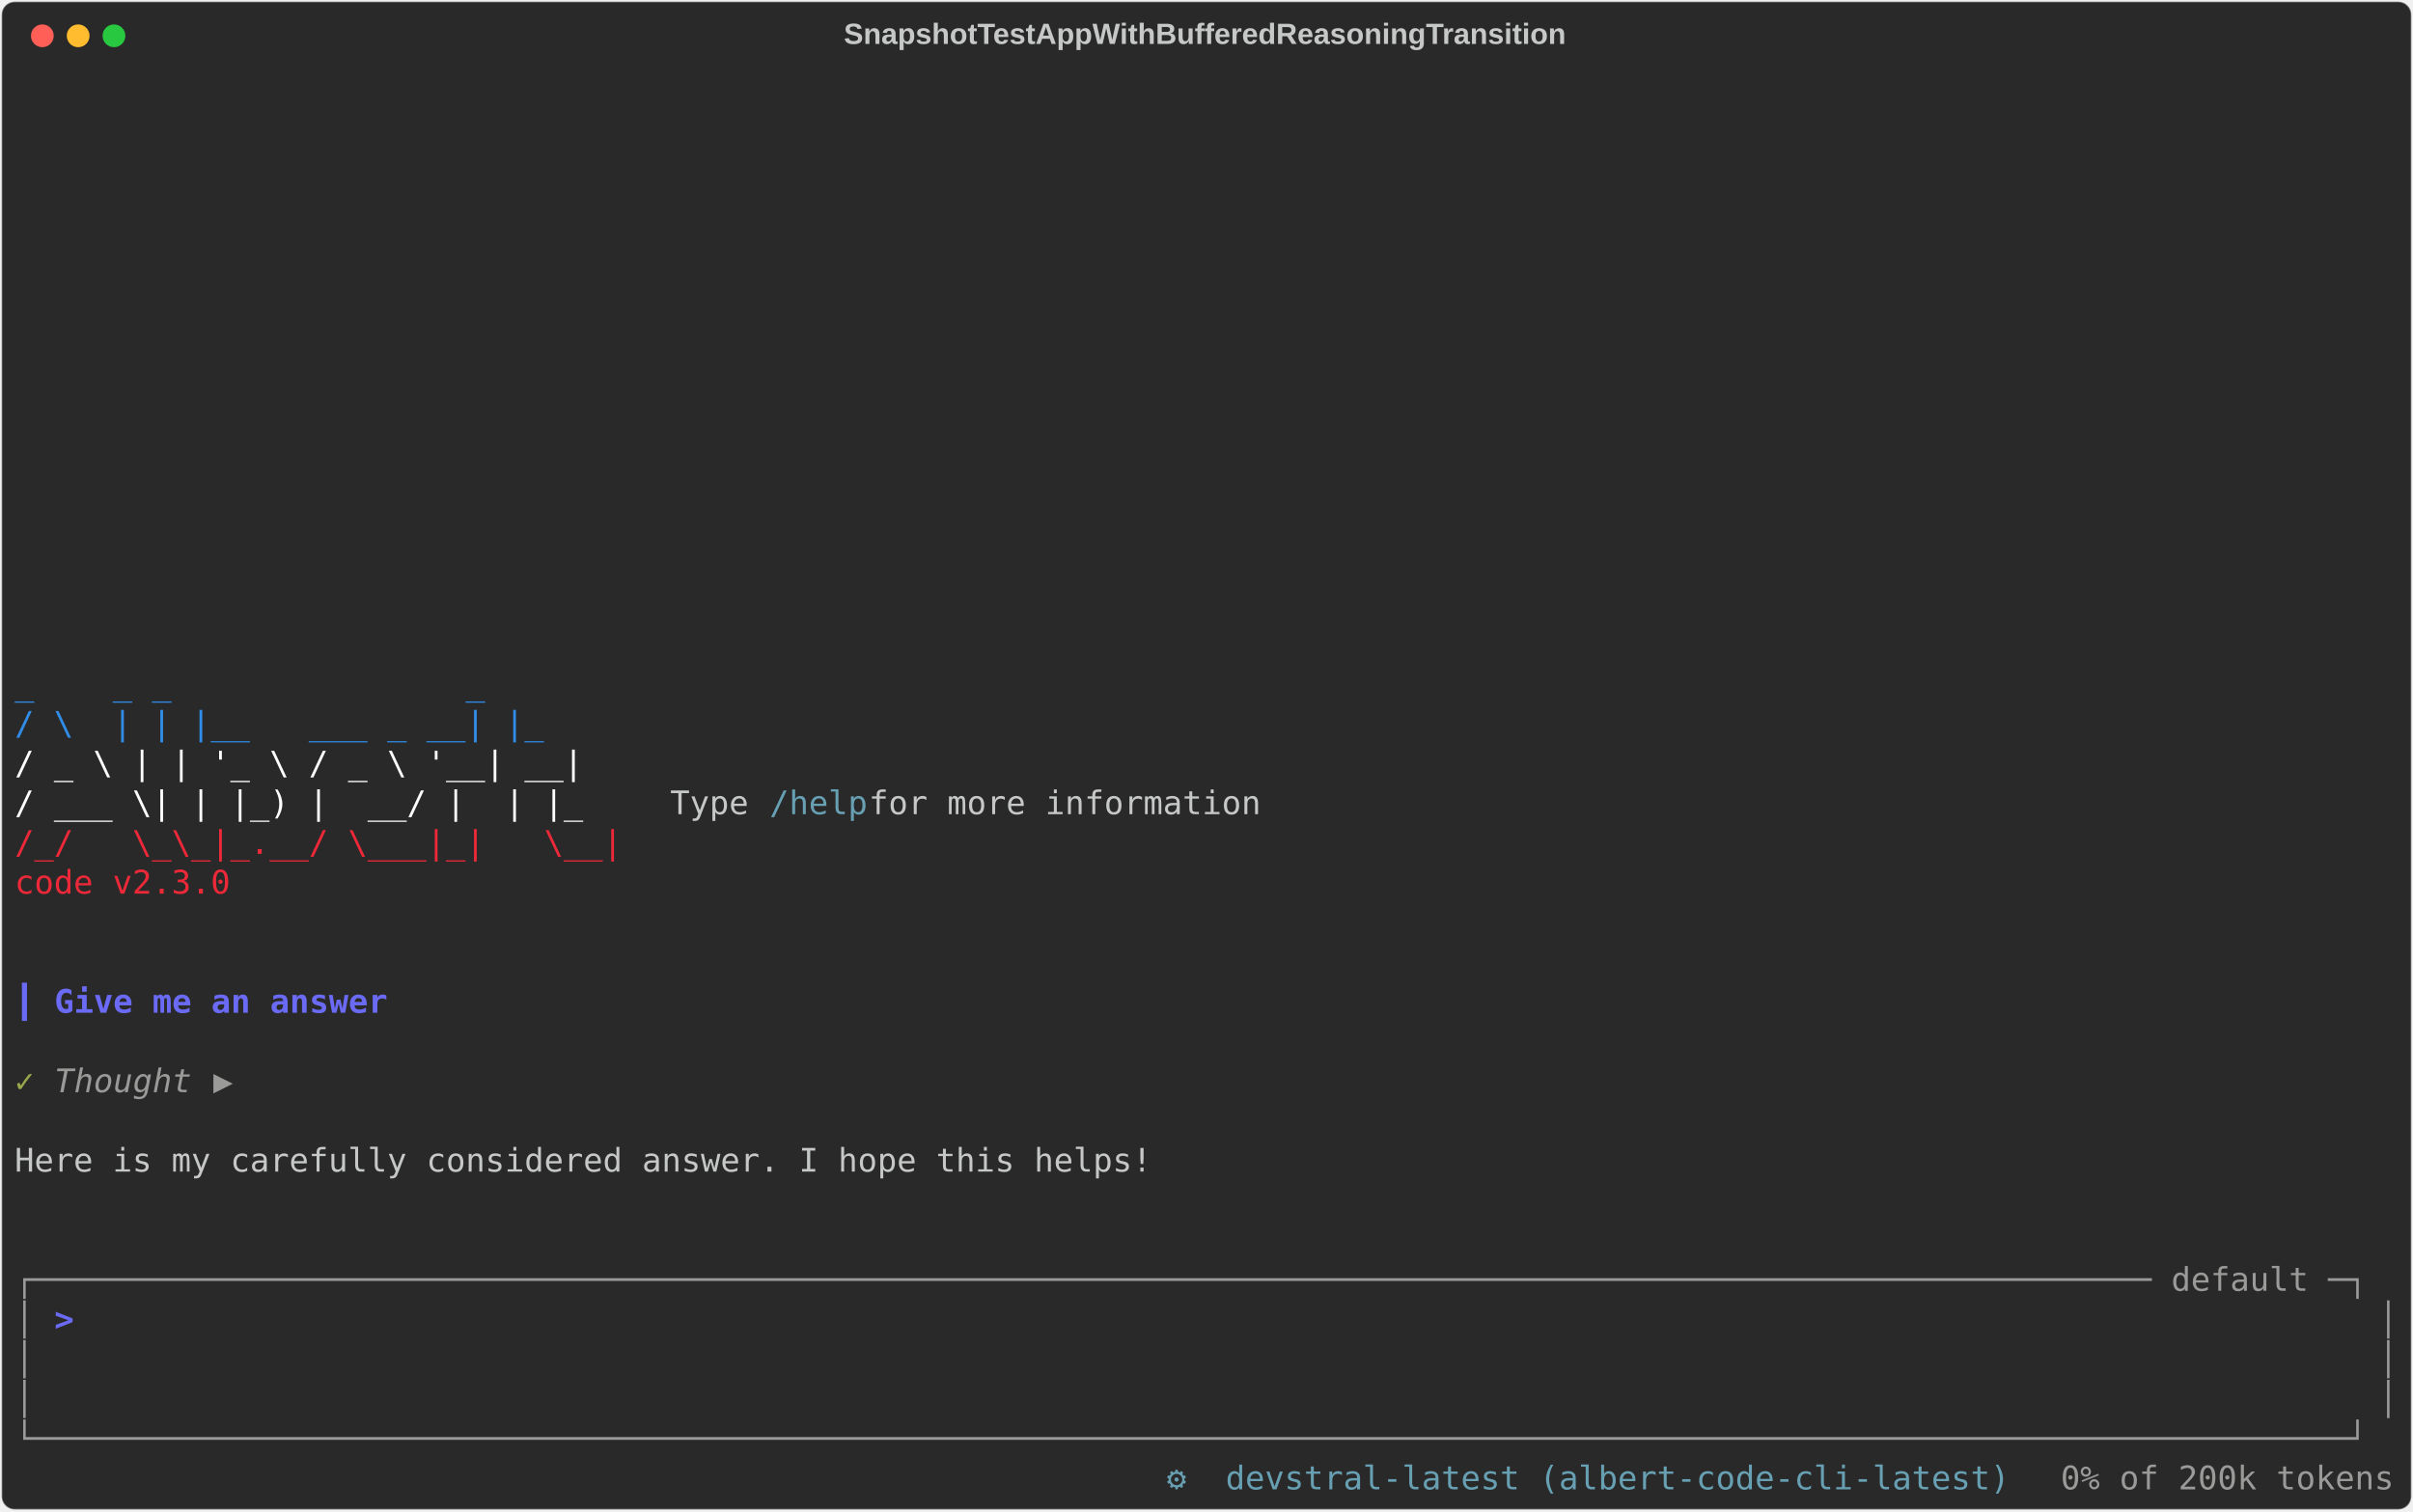
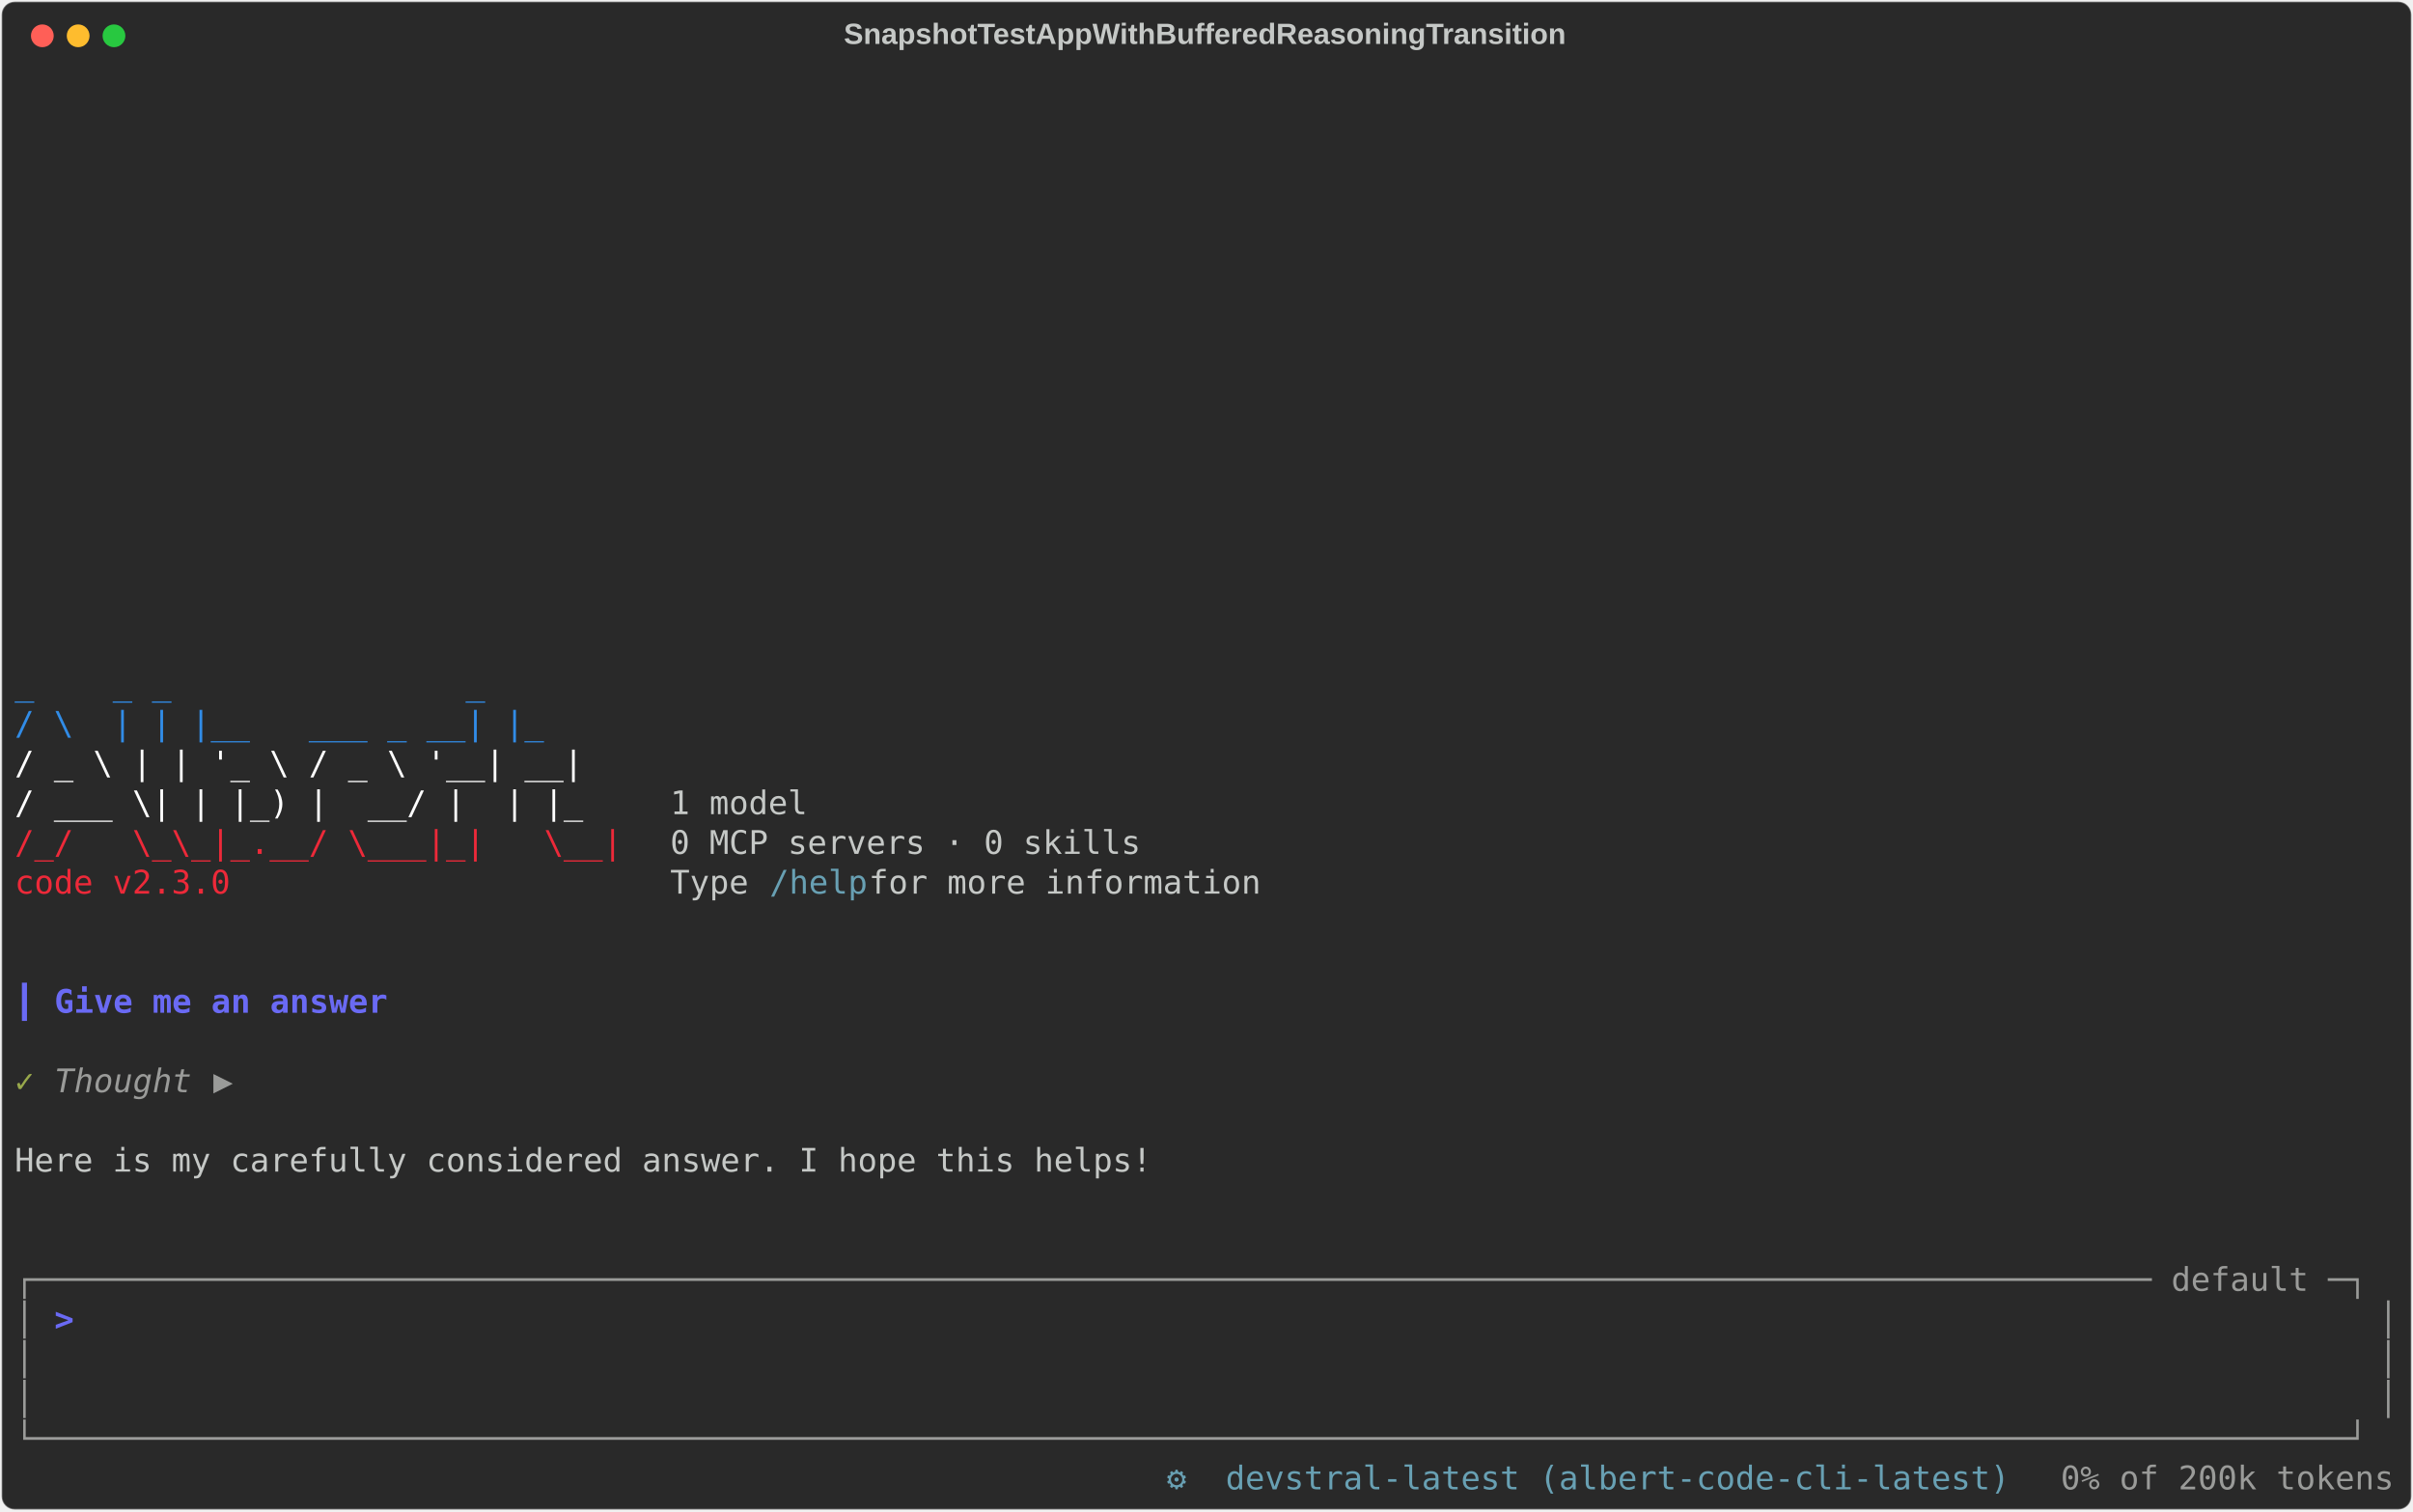
<svg xmlns="http://www.w3.org/2000/svg" class="rich-terminal" viewBox="0 0 1482 928.4">
  <style>

    @font-face {
        font-family: "Fira Code";
        src: local("FiraCode-Regular"),
                url("https://cdnjs.cloudflare.com/ajax/libs/firacode/6.2.0/woff2/FiraCode-Regular.woff2") format("woff2"),
                url("https://cdnjs.cloudflare.com/ajax/libs/firacode/6.2.0/woff/FiraCode-Regular.woff") format("woff");
        font-style: normal;
        font-weight: 400;
    }
    @font-face {
        font-family: "Fira Code";
        src: local("FiraCode-Bold"),
                url("https://cdnjs.cloudflare.com/ajax/libs/firacode/6.2.0/woff2/FiraCode-Bold.woff2") format("woff2"),
                url("https://cdnjs.cloudflare.com/ajax/libs/firacode/6.2.0/woff/FiraCode-Bold.woff") format("woff");
        font-style: bold;
        font-weight: 700;
    }

    .terminal-matrix {
        font-family: Fira Code, monospace;
        font-size: 20px;
        line-height: 24.4px;
        font-variant-east-asian: full-width;
    }

    .terminal-title {
        font-size: 18px;
        font-weight: bold;
        font-family: arial;
    }

    .terminal-r1 { fill: #c5c8c6 }
.terminal-r2 { fill: #318ce7 }
.terminal-r3 { fill: #ffffff }
- .terminal-r4 { fill: #68a0b3 }
- .terminal-r5 { fill: #ed2939 }
+ .terminal-r4 { fill: #ed2939 }
+ .terminal-r5 { fill: #68a0b3 }
.terminal-r6 { fill: #6a6af4 }
.terminal-r7 { fill: #6a6af4;font-weight: bold }
.terminal-r8 { fill: #98a84b }
.terminal-r9 { fill: #9a9b99;font-style: italic; }
.terminal-r10 { fill: #9a9b99 }
    </style>
  <defs>
    <clipPath id="terminal-clip-terminal">
      <rect x="0" y="0" width="1463.0" height="877.4" />
    </clipPath>
    <clipPath id="terminal-line-0">
      <rect x="0" y="1.5" width="1464" height="24.65" />
    </clipPath>
    <clipPath id="terminal-line-1">
      <rect x="0" y="25.9" width="1464" height="24.65" />
    </clipPath>
    <clipPath id="terminal-line-2">
      <rect x="0" y="50.3" width="1464" height="24.65" />
    </clipPath>
    <clipPath id="terminal-line-3">
      <rect x="0" y="74.7" width="1464" height="24.65" />
    </clipPath>
    <clipPath id="terminal-line-4">
      <rect x="0" y="99.1" width="1464" height="24.65" />
    </clipPath>
    <clipPath id="terminal-line-5">
      <rect x="0" y="123.5" width="1464" height="24.65" />
    </clipPath>
    <clipPath id="terminal-line-6">
      <rect x="0" y="147.9" width="1464" height="24.65" />
    </clipPath>
    <clipPath id="terminal-line-7">
      <rect x="0" y="172.3" width="1464" height="24.65" />
    </clipPath>
    <clipPath id="terminal-line-8">
      <rect x="0" y="196.7" width="1464" height="24.65" />
    </clipPath>
    <clipPath id="terminal-line-9">
      <rect x="0" y="221.1" width="1464" height="24.65" />
    </clipPath>
    <clipPath id="terminal-line-10">
      <rect x="0" y="245.5" width="1464" height="24.65" />
    </clipPath>
    <clipPath id="terminal-line-11">
      <rect x="0" y="269.9" width="1464" height="24.65" />
    </clipPath>
    <clipPath id="terminal-line-12">
      <rect x="0" y="294.3" width="1464" height="24.65" />
    </clipPath>
    <clipPath id="terminal-line-13">
      <rect x="0" y="318.7" width="1464" height="24.65" />
    </clipPath>
    <clipPath id="terminal-line-14">
      <rect x="0" y="343.1" width="1464" height="24.65" />
    </clipPath>
    <clipPath id="terminal-line-15">
      <rect x="0" y="367.5" width="1464" height="24.65" />
    </clipPath>
    <clipPath id="terminal-line-16">
      <rect x="0" y="391.9" width="1464" height="24.65" />
    </clipPath>
    <clipPath id="terminal-line-17">
      <rect x="0" y="416.3" width="1464" height="24.65" />
    </clipPath>
    <clipPath id="terminal-line-18">
      <rect x="0" y="440.7" width="1464" height="24.65" />
    </clipPath>
    <clipPath id="terminal-line-19">
      <rect x="0" y="465.1" width="1464" height="24.65" />
    </clipPath>
    <clipPath id="terminal-line-20">
      <rect x="0" y="489.5" width="1464" height="24.65" />
    </clipPath>
    <clipPath id="terminal-line-21">
      <rect x="0" y="513.9" width="1464" height="24.65" />
    </clipPath>
    <clipPath id="terminal-line-22">
      <rect x="0" y="538.3" width="1464" height="24.65" />
    </clipPath>
    <clipPath id="terminal-line-23">
      <rect x="0" y="562.7" width="1464" height="24.65" />
    </clipPath>
    <clipPath id="terminal-line-24">
      <rect x="0" y="587.1" width="1464" height="24.65" />
    </clipPath>
    <clipPath id="terminal-line-25">
      <rect x="0" y="611.5" width="1464" height="24.65" />
    </clipPath>
    <clipPath id="terminal-line-26">
      <rect x="0" y="635.9" width="1464" height="24.65" />
    </clipPath>
    <clipPath id="terminal-line-27">
      <rect x="0" y="660.3" width="1464" height="24.65" />
    </clipPath>
    <clipPath id="terminal-line-28">
      <rect x="0" y="684.7" width="1464" height="24.65" />
    </clipPath>
    <clipPath id="terminal-line-29">
      <rect x="0" y="709.1" width="1464" height="24.65" />
    </clipPath>
    <clipPath id="terminal-line-30">
      <rect x="0" y="733.5" width="1464" height="24.65" />
    </clipPath>
    <clipPath id="terminal-line-31">
      <rect x="0" y="757.9" width="1464" height="24.65" />
    </clipPath>
    <clipPath id="terminal-line-32">
      <rect x="0" y="782.3" width="1464" height="24.65" />
    </clipPath>
    <clipPath id="terminal-line-33">
      <rect x="0" y="806.7" width="1464" height="24.65" />
    </clipPath>
    <clipPath id="terminal-line-34">
      <rect x="0" y="831.1" width="1464" height="24.65" />
    </clipPath>
  </defs>
  <rect fill="#292929" stroke="rgba(255,255,255,0.35)" stroke-width="1" x="1" y="1" width="1480" height="926.4" rx="8" />
  <text class="terminal-title" fill="#c5c8c6" text-anchor="middle" x="740" y="27">SnapshotTestAppWithBufferedReasoningTransition</text>
  <g transform="translate(26,22)">
    <circle cx="0" cy="0" r="7" fill="#ff5f57" />
    <circle cx="22" cy="0" r="7" fill="#febc2e" />
    <circle cx="44" cy="0" r="7" fill="#28c840" />
  </g>
  <g transform="translate(9, 41)" clip-path="url(#terminal-clip-terminal)">
    <g class="terminal-matrix">
      <text class="terminal-r1" x="1464" y="20" textLength="12.2" clip-path="url(#terminal-line-0)">
</text>
      <text class="terminal-r1" x="1464" y="44.4" textLength="12.2" clip-path="url(#terminal-line-1)">
</text>
      <text class="terminal-r1" x="1464" y="68.8" textLength="12.2" clip-path="url(#terminal-line-2)">
</text>
      <text class="terminal-r1" x="1464" y="93.2" textLength="12.2" clip-path="url(#terminal-line-3)">
</text>
      <text class="terminal-r1" x="1464" y="117.6" textLength="12.2" clip-path="url(#terminal-line-4)">
</text>
      <text class="terminal-r1" x="1464" y="142" textLength="12.2" clip-path="url(#terminal-line-5)">
</text>
      <text class="terminal-r1" x="1464" y="166.4" textLength="12.2" clip-path="url(#terminal-line-6)">
</text>
      <text class="terminal-r1" x="1464" y="190.8" textLength="12.2" clip-path="url(#terminal-line-7)">
</text>
      <text class="terminal-r1" x="1464" y="215.2" textLength="12.2" clip-path="url(#terminal-line-8)">
</text>
      <text class="terminal-r1" x="1464" y="239.6" textLength="12.2" clip-path="url(#terminal-line-9)">
</text>
      <text class="terminal-r1" x="1464" y="264" textLength="12.2" clip-path="url(#terminal-line-10)">
</text>
      <text class="terminal-r1" x="1464" y="288.4" textLength="12.2" clip-path="url(#terminal-line-11)">
</text>
      <text class="terminal-r1" x="1464" y="312.8" textLength="12.2" clip-path="url(#terminal-line-12)">
</text>
      <text class="terminal-r1" x="1464" y="337.2" textLength="12.2" clip-path="url(#terminal-line-13)">
</text>
      <text class="terminal-r1" x="1464" y="361.6" textLength="12.2" clip-path="url(#terminal-line-14)">
</text>
      <text class="terminal-r2" x="0" y="386" textLength="378.2" clip-path="url(#terminal-line-15)">    _    _ _               _   </text>
      <text class="terminal-r1" x="1464" y="386" textLength="12.2" clip-path="url(#terminal-line-15)">
</text>
      <text class="terminal-r2" x="0" y="410.4" textLength="378.2" clip-path="url(#terminal-line-16)">   / \  | | |__   ___ _ __| |_ </text>
      <text class="terminal-r1" x="1464" y="410.4" textLength="12.2" clip-path="url(#terminal-line-16)">
</text>
      <text class="terminal-r3" x="0" y="434.8" textLength="378.2" clip-path="url(#terminal-line-17)">  / _ \ | | '_ \ / _ \ '__| __|</text>
      <text class="terminal-r1" x="1464" y="434.8" textLength="12.2" clip-path="url(#terminal-line-17)">
</text>
      <text class="terminal-r3" x="0" y="459.2" textLength="378.2" clip-path="url(#terminal-line-18)"> / ___ \| | |_) |  __/ |  | |_ </text>
-       <text class="terminal-r1" x="402.6" y="459.2" textLength="61" clip-path="url(#terminal-line-18)">Type </text>
-       <text class="terminal-r4" x="463.6" y="459.2" textLength="61" clip-path="url(#terminal-line-18)">/help</text>
-       <text class="terminal-r1" x="524.6" y="459.2" textLength="256.2" clip-path="url(#terminal-line-18)"> for more information</text>
+       <text class="terminal-r1" x="402.6" y="459.2" textLength="85.4" clip-path="url(#terminal-line-18)">1 model</text>
      <text class="terminal-r1" x="1464" y="459.2" textLength="12.2" clip-path="url(#terminal-line-18)">
</text>
-       <text class="terminal-r5" x="0" y="483.6" textLength="378.2" clip-path="url(#terminal-line-19)">/_/   \_\_|_.__/ \___|_|   \__|</text>
+       <text class="terminal-r4" x="0" y="483.6" textLength="378.2" clip-path="url(#terminal-line-19)">/_/   \_\_|_.__/ \___|_|   \__|</text>
+       <text class="terminal-r1" x="402.6" y="483.6" textLength="292.8" clip-path="url(#terminal-line-19)">0 MCP servers · 0 skills</text>
      <text class="terminal-r1" x="1464" y="483.6" textLength="12.2" clip-path="url(#terminal-line-19)">
</text>
-       <text class="terminal-r5" x="0" y="508" textLength="353.8" clip-path="url(#terminal-line-20)">                  code v2.3.0</text>
+       <text class="terminal-r4" x="0" y="508" textLength="353.8" clip-path="url(#terminal-line-20)">                  code v2.3.0</text>
+       <text class="terminal-r1" x="402.6" y="508" textLength="61" clip-path="url(#terminal-line-20)">Type </text>
+       <text class="terminal-r5" x="463.6" y="508" textLength="61" clip-path="url(#terminal-line-20)">/help</text>
+       <text class="terminal-r1" x="524.6" y="508" textLength="256.2" clip-path="url(#terminal-line-20)"> for more information</text>
      <text class="terminal-r1" x="1464" y="508" textLength="12.2" clip-path="url(#terminal-line-20)">
</text>
      <text class="terminal-r1" x="1464" y="532.4" textLength="12.2" clip-path="url(#terminal-line-21)">
</text>
      <text class="terminal-r1" x="1464" y="556.8" textLength="12.2" clip-path="url(#terminal-line-22)">
</text>
      <text class="terminal-r6" x="0" y="581.2" textLength="12.2" clip-path="url(#terminal-line-23)">┃</text>
      <text class="terminal-r7" x="24.4" y="581.2" textLength="207.4" clip-path="url(#terminal-line-23)">Give me an answer</text>
      <text class="terminal-r1" x="1464" y="581.2" textLength="12.2" clip-path="url(#terminal-line-23)">
</text>
      <text class="terminal-r1" x="1464" y="605.6" textLength="12.2" clip-path="url(#terminal-line-24)">
</text>
      <text class="terminal-r8" x="0" y="630" textLength="12.2" clip-path="url(#terminal-line-25)">✓</text>
      <text class="terminal-r9" x="24.4" y="630" textLength="85.4" clip-path="url(#terminal-line-25)">Thought</text>
      <text class="terminal-r9" x="122" y="630" textLength="12.2" clip-path="url(#terminal-line-25)">▶</text>
      <text class="terminal-r1" x="1464" y="630" textLength="12.2" clip-path="url(#terminal-line-25)">
</text>
      <text class="terminal-r1" x="1464" y="654.4" textLength="12.2" clip-path="url(#terminal-line-26)">
</text>
      <text class="terminal-r1" x="0" y="678.8" textLength="707.6" clip-path="url(#terminal-line-27)">Here is my carefully considered answer. I hope this helps!</text>
      <text class="terminal-r1" x="1464" y="678.8" textLength="12.2" clip-path="url(#terminal-line-27)">
</text>
      <text class="terminal-r1" x="1464" y="703.2" textLength="12.2" clip-path="url(#terminal-line-28)">
</text>
      <text class="terminal-r1" x="1464" y="727.6" textLength="12.2" clip-path="url(#terminal-line-29)">
</text>
      <text class="terminal-r10" x="0" y="752" textLength="1464" clip-path="url(#terminal-line-30)">┌──────────────────────────────────────────────────────────────────────────────────────────────────────────── default ─┐</text>
      <text class="terminal-r1" x="1464" y="752" textLength="12.2" clip-path="url(#terminal-line-30)">
</text>
      <text class="terminal-r10" x="0" y="776.4" textLength="12.2" clip-path="url(#terminal-line-31)">│</text>
      <text class="terminal-r7" x="24.4" y="776.4" textLength="12.2" clip-path="url(#terminal-line-31)">&gt;</text>
      <text class="terminal-r10" x="1451.8" y="776.4" textLength="12.2" clip-path="url(#terminal-line-31)">│</text>
      <text class="terminal-r1" x="1464" y="776.4" textLength="12.2" clip-path="url(#terminal-line-31)">
</text>
      <text class="terminal-r10" x="0" y="800.8" textLength="12.2" clip-path="url(#terminal-line-32)">│</text>
      <text class="terminal-r10" x="1451.8" y="800.8" textLength="12.2" clip-path="url(#terminal-line-32)">│</text>
      <text class="terminal-r1" x="1464" y="800.8" textLength="12.2" clip-path="url(#terminal-line-32)">
</text>
      <text class="terminal-r10" x="0" y="825.2" textLength="12.2" clip-path="url(#terminal-line-33)">│</text>
      <text class="terminal-r10" x="1451.8" y="825.2" textLength="12.2" clip-path="url(#terminal-line-33)">│</text>
      <text class="terminal-r1" x="1464" y="825.2" textLength="12.2" clip-path="url(#terminal-line-33)">
</text>
      <text class="terminal-r10" x="0" y="849.6" textLength="1464" clip-path="url(#terminal-line-34)">└──────────────────────────────────────────────────────────────────────────────────────────────────────────────────────┘</text>
      <text class="terminal-r1" x="1464" y="849.6" textLength="12.2" clip-path="url(#terminal-line-34)">
</text>
-       <text class="terminal-r4" x="707.6" y="874" textLength="524.6" clip-path="url(#terminal-line-35)">⚙  devstral-latest (albert-code-cli-latest)</text>
+       <text class="terminal-r5" x="707.6" y="874" textLength="524.6" clip-path="url(#terminal-line-35)">⚙  devstral-latest (albert-code-cli-latest)</text>
      <text class="terminal-r10" x="1256.6" y="874" textLength="207.4" clip-path="url(#terminal-line-35)">0% of 200k tokens</text>
    </g>
  </g>
</svg>
